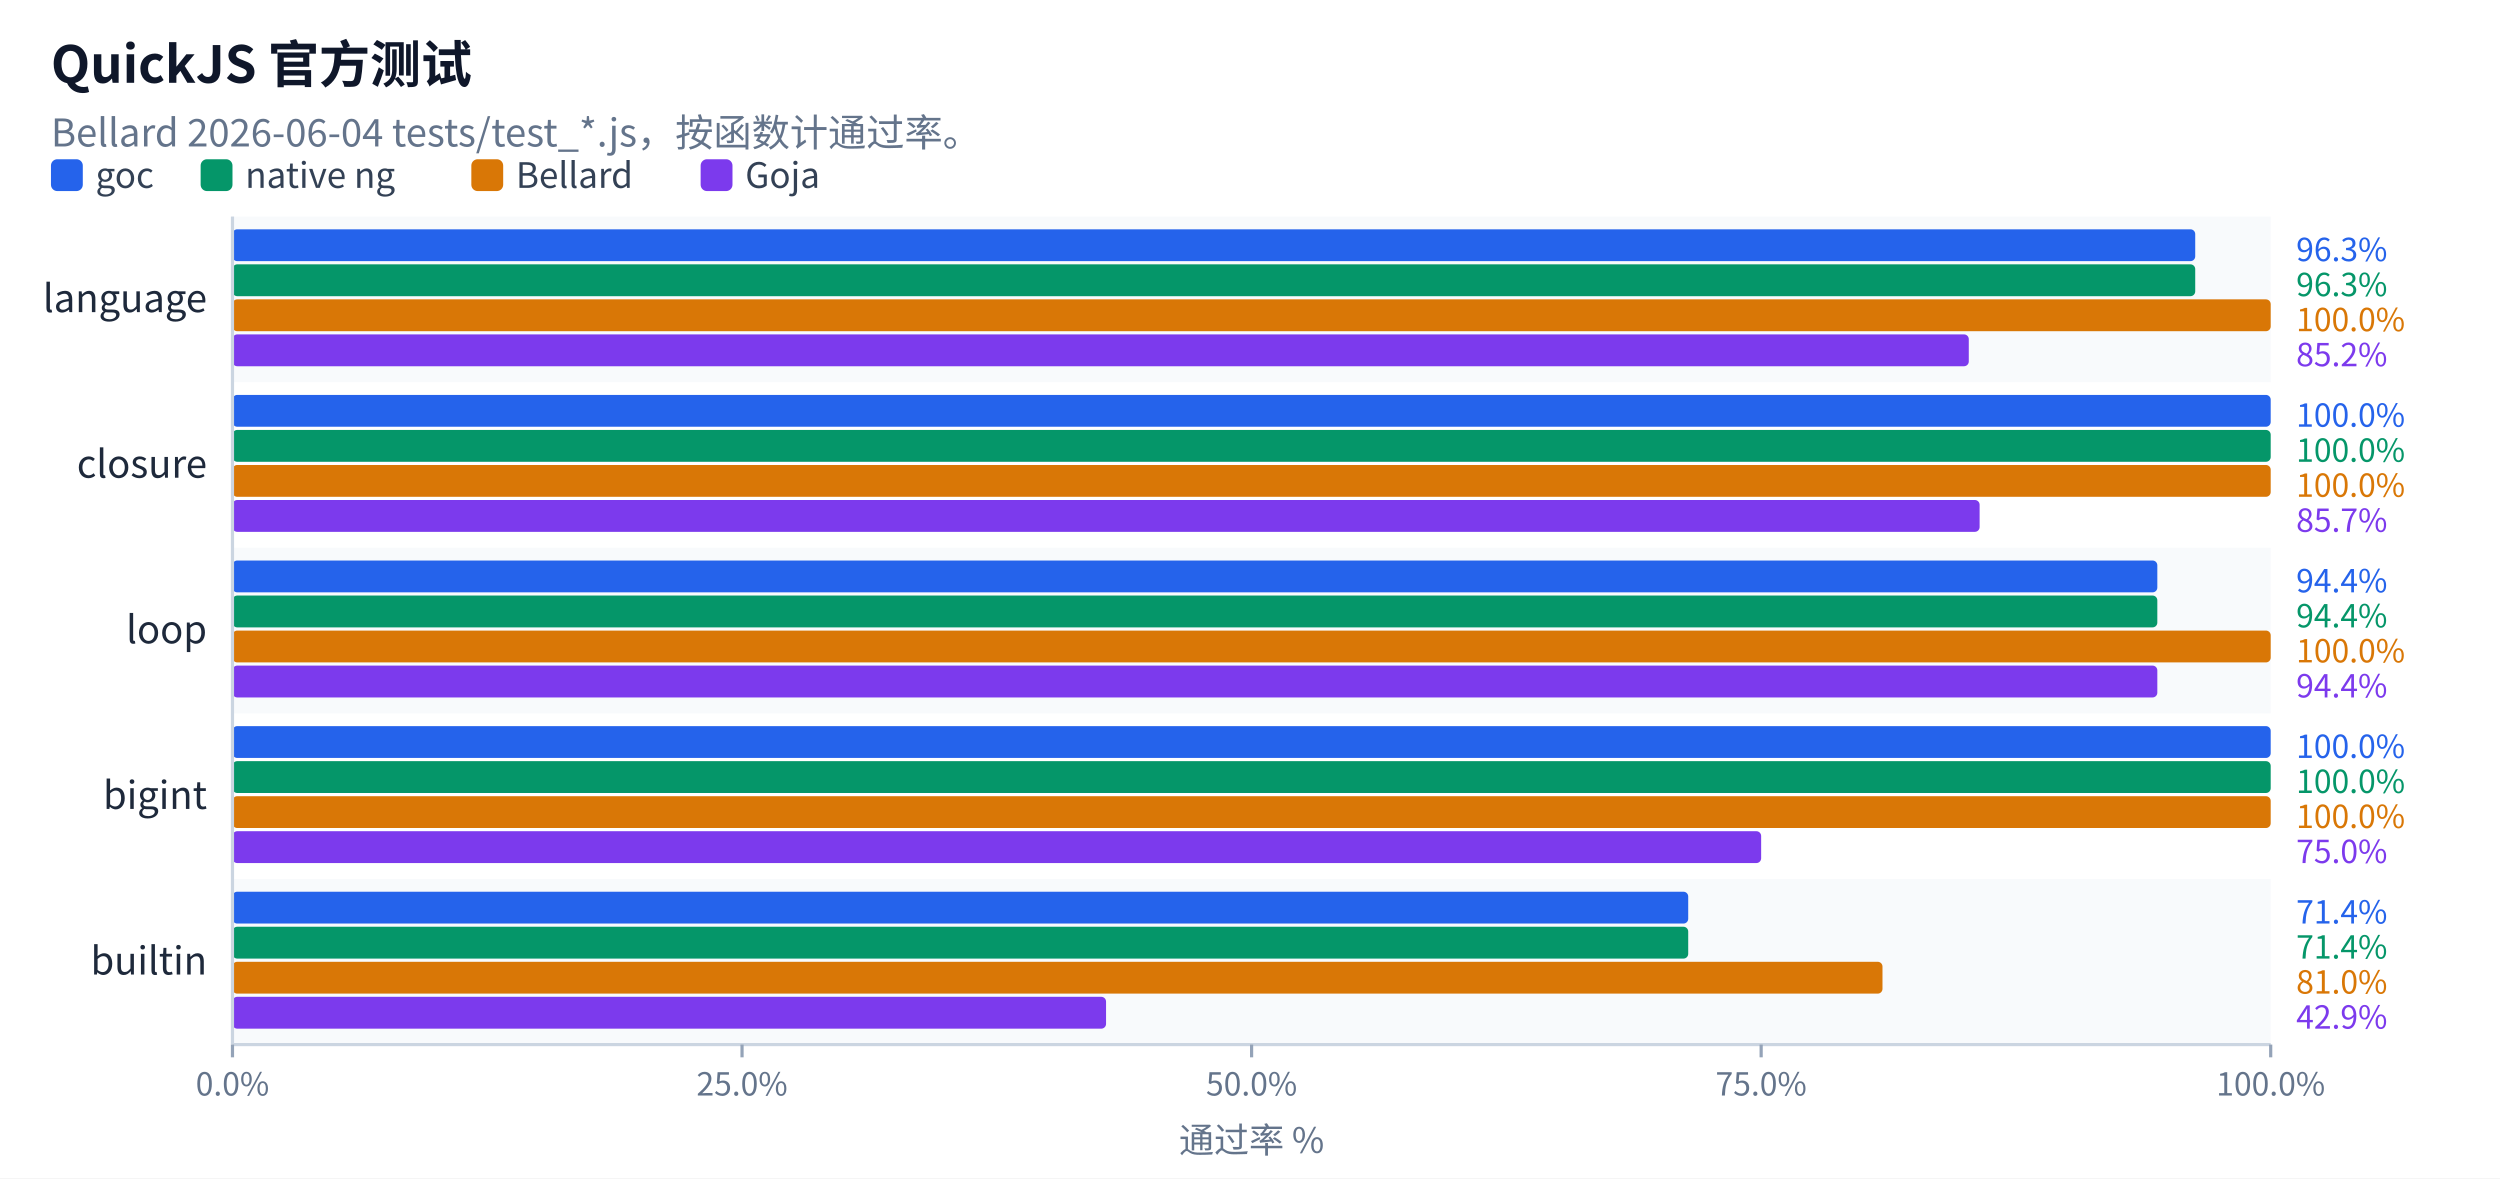
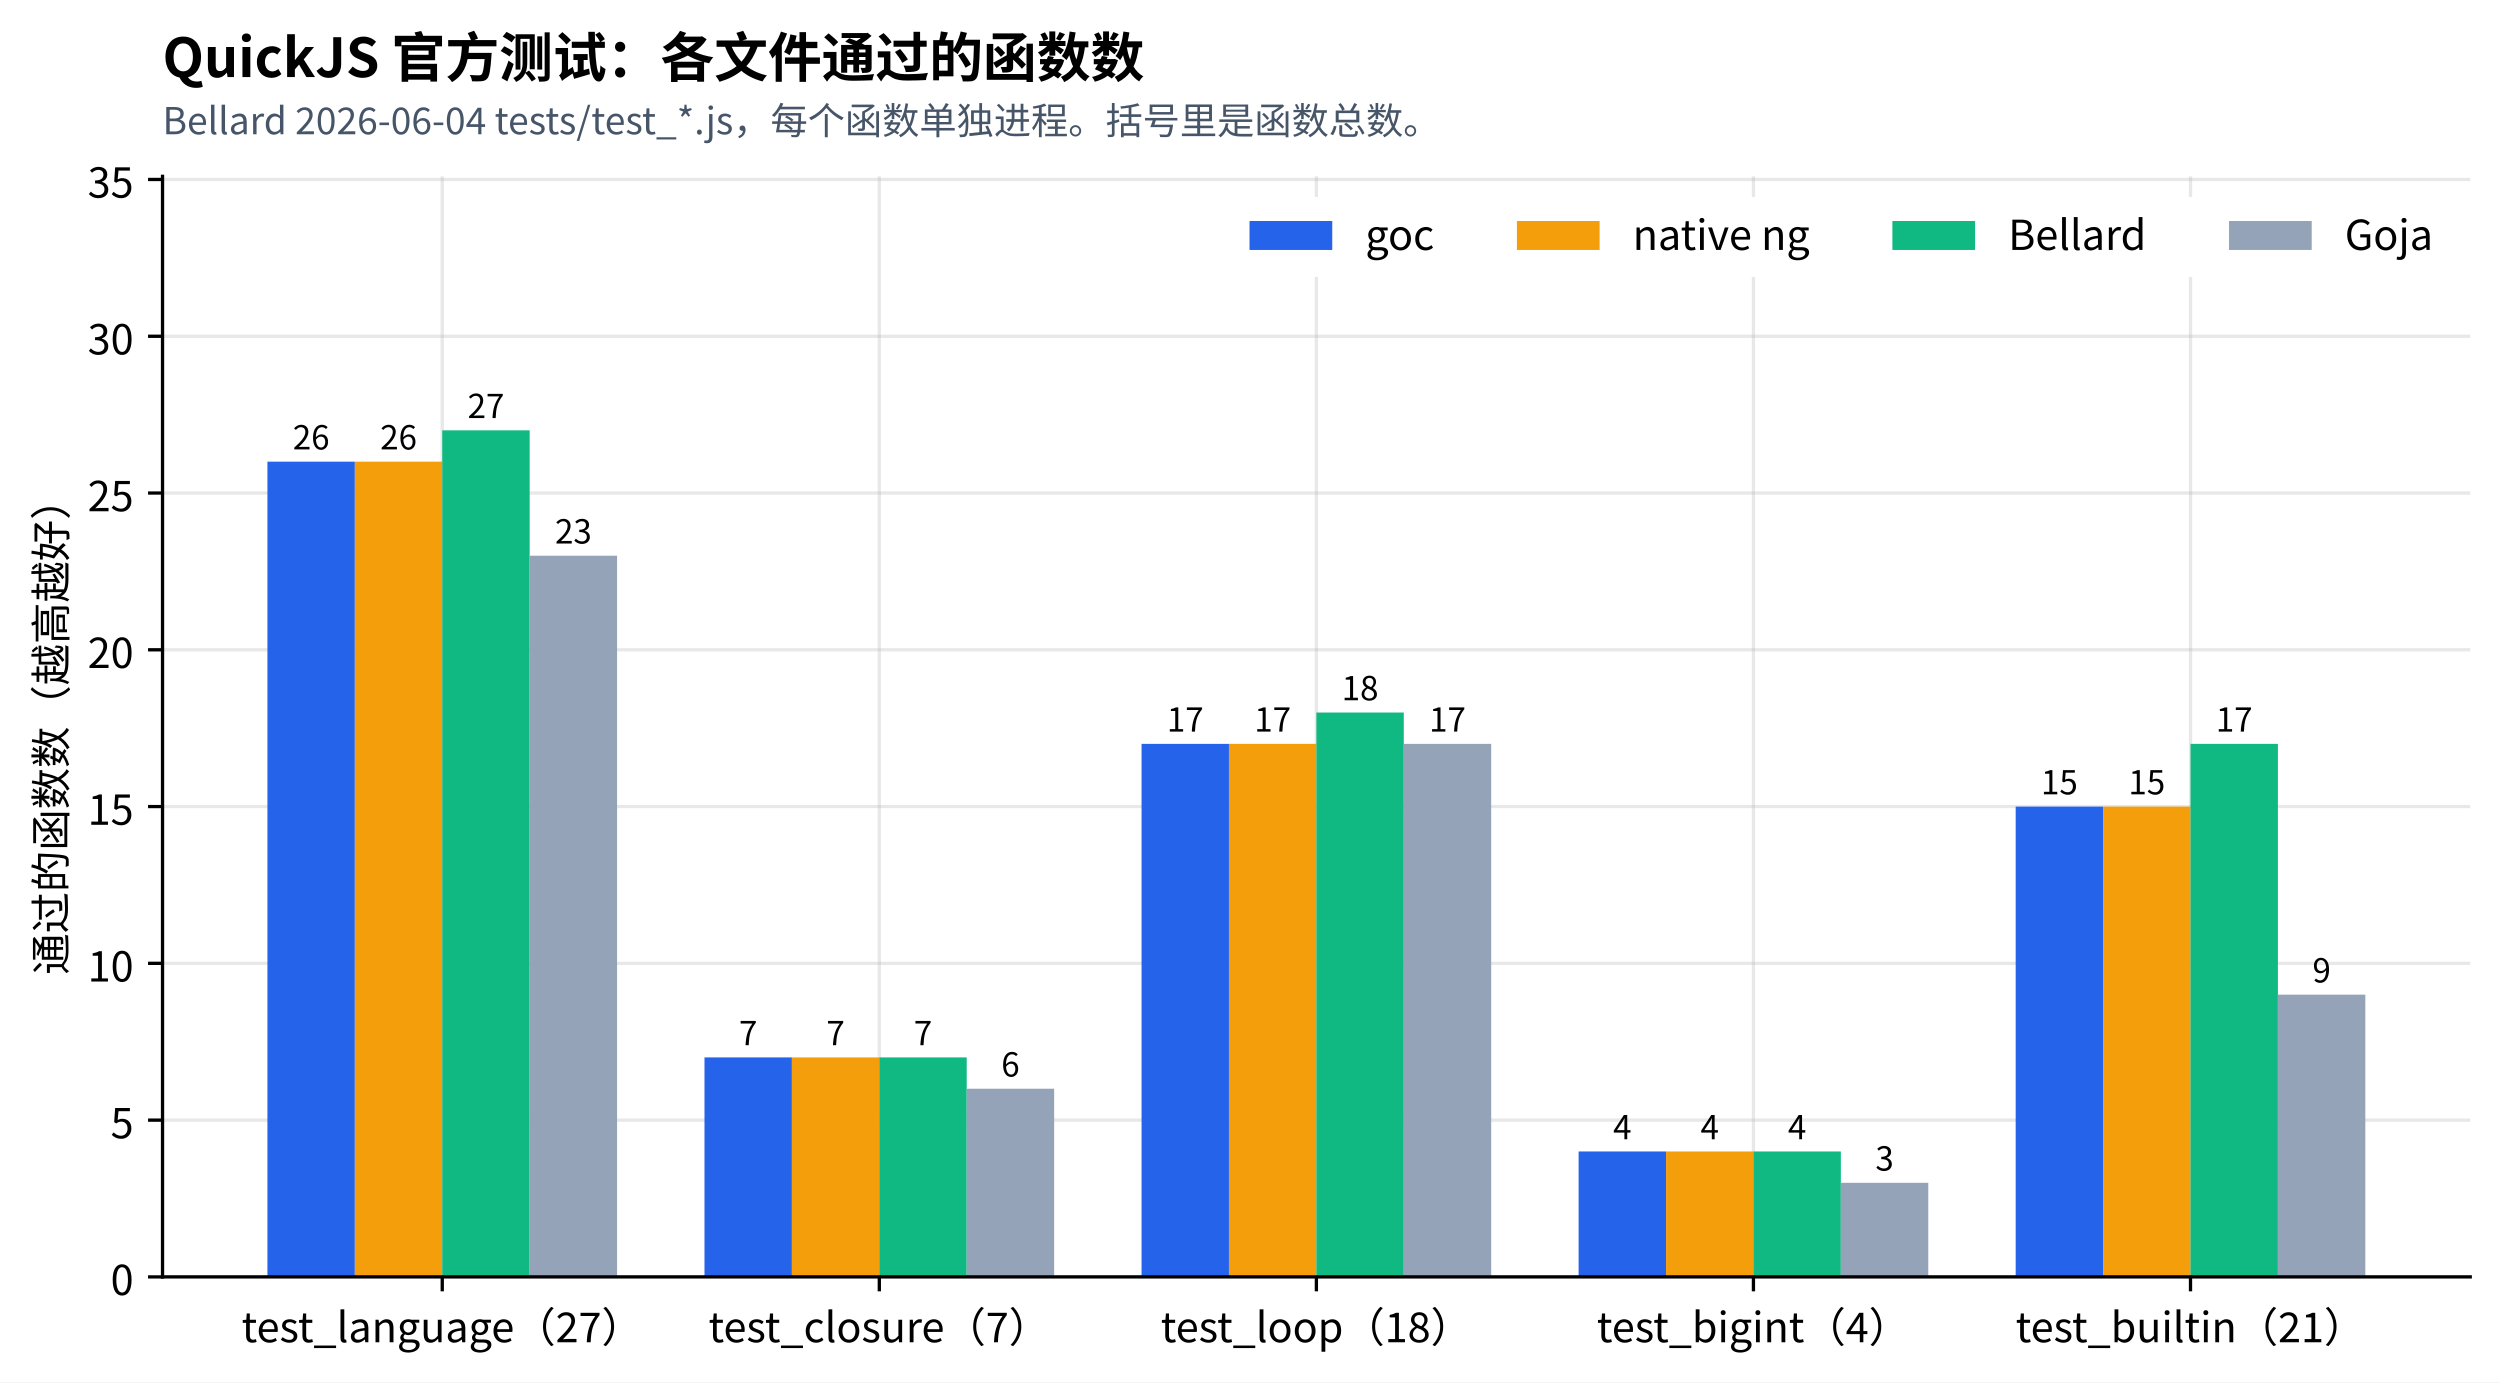
- <svg xmlns="http://www.w3.org/2000/svg" width="785" height="370" viewBox="0 0 785 370" font-family="Noto Sans CJK SC, Noto Sans CJK TC, sans-serif">
-   <rect width="100%" height="100%" fill="#ffffff" />
-   <text x="16" y="26" font-size="16" font-weight="650" fill="#0f172a">QuickJS 官方测试</text>
-   <text x="16" y="46" font-size="12" fill="#64748b">Bellard 2026-06-04 tests/test_*.js，按函数计通过率。</text>
-   <rect x="16" y="50" width="10" height="10" rx="2" fill="#2563eb" />
-   <text x="30" y="59" font-size="11" fill="#334155">goc</text>
-   <rect x="63" y="50" width="10" height="10" rx="2" fill="#059669" />
-   <text x="77" y="59" font-size="11" fill="#334155">native ng</text>
-   <rect x="148" y="50" width="10" height="10" rx="2" fill="#d97706" />
-   <text x="162" y="59" font-size="11" fill="#334155">Bellard</text>
-   <rect x="220" y="50" width="10" height="10" rx="2" fill="#7c3aed" />
-   <text x="234" y="59" font-size="11" fill="#334155">Goja</text>
-   <rect x="73" y="68" width="640" height="52" fill="#f8fafc" />
-   <text x="65" y="98.0" text-anchor="end" font-size="12" fill="#1e293b">language</text>
-   <rect x="73" y="72" width="616.3" height="10" rx="1.5" fill="#2563eb" />
-   <text x="721" y="82" font-size="10" fill="#2563eb">96.3%</text>
-   <rect x="73" y="83" width="616.3" height="10" rx="1.5" fill="#059669" />
-   <text x="721" y="93" font-size="10" fill="#059669">96.3%</text>
-   <rect x="73" y="94" width="640.0" height="10" rx="1.5" fill="#d97706" />
-   <text x="721" y="104" font-size="10" fill="#d97706">100.0%</text>
-   <rect x="73" y="105" width="545.2" height="10" rx="1.5" fill="#7c3aed" />
-   <text x="721" y="115" font-size="10" fill="#7c3aed">85.2%</text>
-   <text x="65" y="150.0" text-anchor="end" font-size="12" fill="#1e293b">closure</text>
-   <rect x="73" y="124" width="640.0" height="10" rx="1.5" fill="#2563eb" />
-   <text x="721" y="134" font-size="10" fill="#2563eb">100.0%</text>
-   <rect x="73" y="135" width="640.0" height="10" rx="1.5" fill="#059669" />
-   <text x="721" y="145" font-size="10" fill="#059669">100.0%</text>
-   <rect x="73" y="146" width="640.0" height="10" rx="1.5" fill="#d97706" />
-   <text x="721" y="156" font-size="10" fill="#d97706">100.0%</text>
-   <rect x="73" y="157" width="548.6" height="10" rx="1.5" fill="#7c3aed" />
-   <text x="721" y="167" font-size="10" fill="#7c3aed">85.7%</text>
-   <rect x="73" y="172" width="640" height="52" fill="#f8fafc" />
-   <text x="65" y="202.0" text-anchor="end" font-size="12" fill="#1e293b">loop</text>
-   <rect x="73" y="176" width="604.4" height="10" rx="1.5" fill="#2563eb" />
-   <text x="721" y="186" font-size="10" fill="#2563eb">94.4%</text>
-   <rect x="73" y="187" width="604.4" height="10" rx="1.5" fill="#059669" />
-   <text x="721" y="197" font-size="10" fill="#059669">94.4%</text>
-   <rect x="73" y="198" width="640.0" height="10" rx="1.5" fill="#d97706" />
-   <text x="721" y="208" font-size="10" fill="#d97706">100.0%</text>
-   <rect x="73" y="209" width="604.4" height="10" rx="1.5" fill="#7c3aed" />
-   <text x="721" y="219" font-size="10" fill="#7c3aed">94.4%</text>
-   <text x="65" y="254.0" text-anchor="end" font-size="12" fill="#1e293b">bigint</text>
-   <rect x="73" y="228" width="640.0" height="10" rx="1.5" fill="#2563eb" />
-   <text x="721" y="238" font-size="10" fill="#2563eb">100.0%</text>
-   <rect x="73" y="239" width="640.0" height="10" rx="1.5" fill="#059669" />
-   <text x="721" y="249" font-size="10" fill="#059669">100.0%</text>
-   <rect x="73" y="250" width="640.0" height="10" rx="1.5" fill="#d97706" />
-   <text x="721" y="260" font-size="10" fill="#d97706">100.0%</text>
-   <rect x="73" y="261" width="480.0" height="10" rx="1.5" fill="#7c3aed" />
-   <text x="721" y="271" font-size="10" fill="#7c3aed">75.0%</text>
-   <rect x="73" y="276" width="640" height="52" fill="#f8fafc" />
-   <text x="65" y="306.0" text-anchor="end" font-size="12" fill="#1e293b">builtin</text>
-   <rect x="73" y="280" width="457.1" height="10" rx="1.5" fill="#2563eb" />
-   <text x="721" y="290" font-size="10" fill="#2563eb">71.4%</text>
-   <rect x="73" y="291" width="457.1" height="10" rx="1.5" fill="#059669" />
-   <text x="721" y="301" font-size="10" fill="#059669">71.4%</text>
-   <rect x="73" y="302" width="518.1" height="10" rx="1.5" fill="#d97706" />
-   <text x="721" y="312" font-size="10" fill="#d97706">81.0%</text>
-   <rect x="73" y="313" width="274.3" height="10" rx="1.5" fill="#7c3aed" />
-   <text x="721" y="323" font-size="10" fill="#7c3aed">42.9%</text>
-   <line x1="73" y1="68" x2="73" y2="328" stroke="#cbd5e1" />
-   <line x1="73" y1="328" x2="713" y2="328" stroke="#cbd5e1" />
-   <line x1="73.0" y1="328" x2="73.0" y2="332" stroke="#94a3b8" />
-   <text x="73.0" y="344" text-anchor="middle" font-size="10" fill="#64748b">0.0%</text>
-   <line x1="233.0" y1="328" x2="233.0" y2="332" stroke="#94a3b8" />
-   <text x="233.0" y="344" text-anchor="middle" font-size="10" fill="#64748b">25.0%</text>
-   <line x1="393.0" y1="328" x2="393.0" y2="332" stroke="#94a3b8" />
-   <text x="393.0" y="344" text-anchor="middle" font-size="10" fill="#64748b">50.0%</text>
-   <line x1="553.0" y1="328" x2="553.0" y2="332" stroke="#94a3b8" />
-   <text x="553.0" y="344" text-anchor="middle" font-size="10" fill="#64748b">75.0%</text>
-   <line x1="713.0" y1="328" x2="713.0" y2="332" stroke="#94a3b8" />
-   <text x="713.0" y="344" text-anchor="middle" font-size="10" fill="#64748b">100.0%</text>
-   <text x="393.0" y="362" text-anchor="middle" font-size="11" fill="#64748b">通过率 %</text>
+ <svg xmlns="http://www.w3.org/2000/svg" xmlns:xlink="http://www.w3.org/1999/xlink" width="604.5pt" height="334.252pt" viewBox="0 0 604.5 334.252" version="1.1">
+   <defs>
+     <style type="text/css">*{stroke-linejoin: round; stroke-linecap: butt}</style>
+   </defs>
+   <g id="figure_1">
+     <g id="patch_1">
+       <path d="M 0 334.252  L 604.5 334.252  L 604.5 0  L 0 0  z " style="fill: #ffffff" />
+     </g>
+     <g id="axes_1">
+       <g id="patch_2">
+         <path d="M 39.3 308.752  L 597.3 308.752  L 597.3 42.64  L 39.3 42.64  z " style="fill: #ffffff" />
+       </g>
+       <g id="matplotlib.axis_1">
+         <g id="xtick_1">
+           <g id="line2d_1">
+             <path d="M 106.936 308.752  L 106.936 42.64  " clip-path="url(#pee479711d7)" style="fill: none; stroke: #b0b0b0; stroke-opacity: 0.3; stroke-width: 0.8; stroke-linecap: square" />
+           </g>
+           <g id="line2d_2">
+             <defs>
+               <path id="md97f8422a6" d="M 0 0  L 0 3.5  " style="stroke: #000000; stroke-width: 0.8" />
+             </defs>
+             <g>
+               <use xlink:href="#md97f8422a6" x="106.936" y="308.752" style="stroke: #000000; stroke-width: 0.8" />
+             </g>
+           </g>
+           <g id="text_1">
+             <text style="font-size: 10px; font-family: 'Noto Sans CJK SC', 'DejaVu Sans'; text-anchor: middle" x="106.936" y="324.552" transform="rotate(-0 106.9364 324.552)">test_language（27）</text>
+           </g>
+         </g>
+         <g id="xtick_2">
+           <g id="line2d_3">
+             <path d="M 212.618 308.752  L 212.618 42.64  " clip-path="url(#pee479711d7)" style="fill: none; stroke: #b0b0b0; stroke-opacity: 0.3; stroke-width: 0.8; stroke-linecap: square" />
+           </g>
+           <g id="line2d_4">
+             <g>
+               <use xlink:href="#md97f8422a6" x="212.618" y="308.752" style="stroke: #000000; stroke-width: 0.8" />
+             </g>
+           </g>
+           <g id="text_2">
+             <text style="font-size: 10px; font-family: 'Noto Sans CJK SC', 'DejaVu Sans'; text-anchor: middle" x="212.618" y="324.552" transform="rotate(-0 212.6182 324.552)">test_closure（7）</text>
+           </g>
+         </g>
+         <g id="xtick_3">
+           <g id="line2d_5">
+             <path d="M 318.3 308.752  L 318.3 42.64  " clip-path="url(#pee479711d7)" style="fill: none; stroke: #b0b0b0; stroke-opacity: 0.3; stroke-width: 0.8; stroke-linecap: square" />
+           </g>
+           <g id="line2d_6">
+             <g>
+               <use xlink:href="#md97f8422a6" x="318.3" y="308.752" style="stroke: #000000; stroke-width: 0.8" />
+             </g>
+           </g>
+           <g id="text_3">
+             <text style="font-size: 10px; font-family: 'Noto Sans CJK SC', 'DejaVu Sans'; text-anchor: middle" x="318.3" y="324.552" transform="rotate(-0 318.3 324.552)">test_loop（18）</text>
+           </g>
+         </g>
+         <g id="xtick_4">
+           <g id="line2d_7">
+             <path d="M 423.982 308.752  L 423.982 42.64  " clip-path="url(#pee479711d7)" style="fill: none; stroke: #b0b0b0; stroke-opacity: 0.3; stroke-width: 0.8; stroke-linecap: square" />
+           </g>
+           <g id="line2d_8">
+             <g>
+               <use xlink:href="#md97f8422a6" x="423.982" y="308.752" style="stroke: #000000; stroke-width: 0.8" />
+             </g>
+           </g>
+           <g id="text_4">
+             <text style="font-size: 10px; font-family: 'Noto Sans CJK SC', 'DejaVu Sans'; text-anchor: middle" x="423.982" y="324.552" transform="rotate(-0 423.9818 324.552)">test_bigint（4）</text>
+           </g>
+         </g>
+         <g id="xtick_5">
+           <g id="line2d_9">
+             <path d="M 529.664 308.752  L 529.664 42.64  " clip-path="url(#pee479711d7)" style="fill: none; stroke: #b0b0b0; stroke-opacity: 0.3; stroke-width: 0.8; stroke-linecap: square" />
+           </g>
+           <g id="line2d_10">
+             <g>
+               <use xlink:href="#md97f8422a6" x="529.664" y="308.752" style="stroke: #000000; stroke-width: 0.8" />
+             </g>
+           </g>
+           <g id="text_5">
+             <text style="font-size: 10px; font-family: 'Noto Sans CJK SC', 'DejaVu Sans'; text-anchor: middle" x="529.664" y="324.552" transform="rotate(-0 529.6636 324.552)">test_builtin（21）</text>
+           </g>
+         </g>
+       </g>
+       <g id="matplotlib.axis_2">
+         <g id="ytick_1">
+           <g id="line2d_11">
+             <path d="M 39.3 308.752  L 597.3 308.752  " clip-path="url(#pee479711d7)" style="fill: none; stroke: #b0b0b0; stroke-opacity: 0.3; stroke-width: 0.8; stroke-linecap: square" />
+           </g>
+           <g id="line2d_12">
+             <defs>
+               <path id="m7aed2f1952" d="M 0 0  L -3.5 0  " style="stroke: #000000; stroke-width: 0.8" />
+             </defs>
+             <g>
+               <use xlink:href="#m7aed2f1952" x="39.3" y="308.752" style="stroke: #000000; stroke-width: 0.8" />
+             </g>
+           </g>
+           <g id="text_6">
+             <text style="font-size: 10px; font-family: 'Noto Sans CJK SC', 'DejaVu Sans'; text-anchor: end" x="32.3" y="313.152" transform="rotate(-0 32.3 313.152)">0</text>
+           </g>
+         </g>
+         <g id="ytick_2">
+           <g id="line2d_13">
+             <path d="M 39.3 270.844  L 597.3 270.844  " clip-path="url(#pee479711d7)" style="fill: none; stroke: #b0b0b0; stroke-opacity: 0.3; stroke-width: 0.8; stroke-linecap: square" />
+           </g>
+           <g id="line2d_14">
+             <g>
+               <use xlink:href="#m7aed2f1952" x="39.3" y="270.844" style="stroke: #000000; stroke-width: 0.8" />
+             </g>
+           </g>
+           <g id="text_7">
+             <text style="font-size: 10px; font-family: 'Noto Sans CJK SC', 'DejaVu Sans'; text-anchor: end" x="32.3" y="275.244" transform="rotate(-0 32.3 275.2443)">5</text>
+           </g>
+         </g>
+         <g id="ytick_3">
+           <g id="line2d_15">
+             <path d="M 39.3 232.937  L 597.3 232.937  " clip-path="url(#pee479711d7)" style="fill: none; stroke: #b0b0b0; stroke-opacity: 0.3; stroke-width: 0.8; stroke-linecap: square" />
+           </g>
+           <g id="line2d_16">
+             <g>
+               <use xlink:href="#m7aed2f1952" x="39.3" y="232.937" style="stroke: #000000; stroke-width: 0.8" />
+             </g>
+           </g>
+           <g id="text_8">
+             <text style="font-size: 10px; font-family: 'Noto Sans CJK SC', 'DejaVu Sans'; text-anchor: end" x="32.3" y="237.337" transform="rotate(-0 32.3 237.3366)">10</text>
+           </g>
+         </g>
+         <g id="ytick_4">
+           <g id="line2d_17">
+             <path d="M 39.3 195.029  L 597.3 195.029  " clip-path="url(#pee479711d7)" style="fill: none; stroke: #b0b0b0; stroke-opacity: 0.3; stroke-width: 0.8; stroke-linecap: square" />
+           </g>
+           <g id="line2d_18">
+             <g>
+               <use xlink:href="#m7aed2f1952" x="39.3" y="195.029" style="stroke: #000000; stroke-width: 0.8" />
+             </g>
+           </g>
+           <g id="text_9">
+             <text style="font-size: 10px; font-family: 'Noto Sans CJK SC', 'DejaVu Sans'; text-anchor: end" x="32.3" y="199.429" transform="rotate(-0 32.3 199.4289)">15</text>
+           </g>
+         </g>
+         <g id="ytick_5">
+           <g id="line2d_19">
+             <path d="M 39.3 157.121  L 597.3 157.121  " clip-path="url(#pee479711d7)" style="fill: none; stroke: #b0b0b0; stroke-opacity: 0.3; stroke-width: 0.8; stroke-linecap: square" />
+           </g>
+           <g id="line2d_20">
+             <g>
+               <use xlink:href="#m7aed2f1952" x="39.3" y="157.121" style="stroke: #000000; stroke-width: 0.8" />
+             </g>
+           </g>
+           <g id="text_10">
+             <text style="font-size: 10px; font-family: 'Noto Sans CJK SC', 'DejaVu Sans'; text-anchor: end" x="32.3" y="161.521" transform="rotate(-0 32.3 161.5212)">20</text>
+           </g>
+         </g>
+         <g id="ytick_6">
+           <g id="line2d_21">
+             <path d="M 39.3 119.214  L 597.3 119.214  " clip-path="url(#pee479711d7)" style="fill: none; stroke: #b0b0b0; stroke-opacity: 0.3; stroke-width: 0.8; stroke-linecap: square" />
+           </g>
+           <g id="line2d_22">
+             <g>
+               <use xlink:href="#m7aed2f1952" x="39.3" y="119.214" style="stroke: #000000; stroke-width: 0.8" />
+             </g>
+           </g>
+           <g id="text_11">
+             <text style="font-size: 10px; font-family: 'Noto Sans CJK SC', 'DejaVu Sans'; text-anchor: end" x="32.3" y="123.614" transform="rotate(-0 32.3 123.6135)">25</text>
+           </g>
+         </g>
+         <g id="ytick_7">
+           <g id="line2d_23">
+             <path d="M 39.3 81.306  L 597.3 81.306  " clip-path="url(#pee479711d7)" style="fill: none; stroke: #b0b0b0; stroke-opacity: 0.3; stroke-width: 0.8; stroke-linecap: square" />
+           </g>
+           <g id="line2d_24">
+             <g>
+               <use xlink:href="#m7aed2f1952" x="39.3" y="81.306" style="stroke: #000000; stroke-width: 0.8" />
+             </g>
+           </g>
+           <g id="text_12">
+             <text style="font-size: 10px; font-family: 'Noto Sans CJK SC', 'DejaVu Sans'; text-anchor: end" x="32.3" y="85.706" transform="rotate(-0 32.3 85.70585)">30</text>
+           </g>
+         </g>
+         <g id="ytick_8">
+           <g id="line2d_25">
+             <path d="M 39.3 43.398  L 597.3 43.398  " clip-path="url(#pee479711d7)" style="fill: none; stroke: #b0b0b0; stroke-opacity: 0.3; stroke-width: 0.8; stroke-linecap: square" />
+           </g>
+           <g id="line2d_26">
+             <g>
+               <use xlink:href="#m7aed2f1952" x="39.3" y="43.398" style="stroke: #000000; stroke-width: 0.8" />
+             </g>
+           </g>
+           <g id="text_13">
+             <text style="font-size: 10px; font-family: 'Noto Sans CJK SC', 'DejaVu Sans'; text-anchor: end" x="32.3" y="47.798" transform="rotate(-0 32.3 47.79815)">35</text>
+           </g>
+         </g>
+         <g id="text_14">
+           <text style="font-size: 10px; font-family: 'Noto Sans CJK SC', 'DejaVu Sans'; text-anchor: middle" x="16" y="175.696" transform="rotate(-90 16 175.696)">通过的函数数（越高越好）</text>
+         </g>
+       </g>
+       <g id="patch_3">
+         <path d="M 64.664 308.752  L 85.8 308.752  L 85.8 111.632  L 64.664 111.632  z " clip-path="url(#pee479711d7)" style="fill: #2563eb" />
+       </g>
+       <g id="patch_4">
+         <path d="M 170.345 308.752  L 191.482 308.752  L 191.482 255.681  L 170.345 255.681  z " clip-path="url(#pee479711d7)" style="fill: #2563eb" />
+       </g>
+       <g id="patch_5">
+         <path d="M 276.027 308.752  L 297.164 308.752  L 297.164 179.866  L 276.027 179.866  z " clip-path="url(#pee479711d7)" style="fill: #2563eb" />
+       </g>
+       <g id="patch_6">
+         <path d="M 381.709 308.752  L 402.845 308.752  L 402.845 278.426  L 381.709 278.426  z " clip-path="url(#pee479711d7)" style="fill: #2563eb" />
+       </g>
+       <g id="patch_7">
+         <path d="M 487.391 308.752  L 508.527 308.752  L 508.527 195.029  L 487.391 195.029  z " clip-path="url(#pee479711d7)" style="fill: #2563eb" />
+       </g>
+       <g id="patch_8">
+         <path d="M 85.8 308.752  L 106.936 308.752  L 106.936 111.632  L 85.8 111.632  z " clip-path="url(#pee479711d7)" style="fill: #f59e0b" />
+       </g>
+       <g id="patch_9">
+         <path d="M 191.482 308.752  L 212.618 308.752  L 212.618 255.681  L 191.482 255.681  z " clip-path="url(#pee479711d7)" style="fill: #f59e0b" />
+       </g>
+       <g id="patch_10">
+         <path d="M 297.164 308.752  L 318.3 308.752  L 318.3 179.866  L 297.164 179.866  z " clip-path="url(#pee479711d7)" style="fill: #f59e0b" />
+       </g>
+       <g id="patch_11">
+         <path d="M 402.845 308.752  L 423.982 308.752  L 423.982 278.426  L 402.845 278.426  z " clip-path="url(#pee479711d7)" style="fill: #f59e0b" />
+       </g>
+       <g id="patch_12">
+         <path d="M 508.527 308.752  L 529.664 308.752  L 529.664 195.029  L 508.527 195.029  z " clip-path="url(#pee479711d7)" style="fill: #f59e0b" />
+       </g>
+       <g id="patch_13">
+         <path d="M 106.936 308.752  L 128.073 308.752  L 128.073 104.05  L 106.936 104.05  z " clip-path="url(#pee479711d7)" style="fill: #10b981" />
+       </g>
+       <g id="patch_14">
+         <path d="M 212.618 308.752  L 233.755 308.752  L 233.755 255.681  L 212.618 255.681  z " clip-path="url(#pee479711d7)" style="fill: #10b981" />
+       </g>
+       <g id="patch_15">
+         <path d="M 318.3 308.752  L 339.436 308.752  L 339.436 172.284  L 318.3 172.284  z " clip-path="url(#pee479711d7)" style="fill: #10b981" />
+       </g>
+       <g id="patch_16">
+         <path d="M 423.982 308.752  L 445.118 308.752  L 445.118 278.426  L 423.982 278.426  z " clip-path="url(#pee479711d7)" style="fill: #10b981" />
+       </g>
+       <g id="patch_17">
+         <path d="M 529.664 308.752  L 550.8 308.752  L 550.8 179.866  L 529.664 179.866  z " clip-path="url(#pee479711d7)" style="fill: #10b981" />
+       </g>
+       <g id="patch_18">
+         <path d="M 128.073 308.752  L 149.209 308.752  L 149.209 134.377  L 128.073 134.377  z " clip-path="url(#pee479711d7)" style="fill: #94a3b8" />
+       </g>
+       <g id="patch_19">
+         <path d="M 233.755 308.752  L 254.891 308.752  L 254.891 263.263  L 233.755 263.263  z " clip-path="url(#pee479711d7)" style="fill: #94a3b8" />
+       </g>
+       <g id="patch_20">
+         <path d="M 339.436 308.752  L 360.573 308.752  L 360.573 179.866  L 339.436 179.866  z " clip-path="url(#pee479711d7)" style="fill: #94a3b8" />
+       </g>
+       <g id="patch_21">
+         <path d="M 445.118 308.752  L 466.255 308.752  L 466.255 286.007  L 445.118 286.007  z " clip-path="url(#pee479711d7)" style="fill: #94a3b8" />
+       </g>
+       <g id="patch_22">
+         <path d="M 550.8 308.752  L 571.936 308.752  L 571.936 240.518  L 550.8 240.518  z " clip-path="url(#pee479711d7)" style="fill: #94a3b8" />
+       </g>
+       <g id="patch_23">
+         <path d="M 39.3 308.752  L 39.3 42.64  " style="fill: none; stroke: #000000; stroke-width: 0.8; stroke-linejoin: miter; stroke-linecap: square" />
+       </g>
+       <g id="patch_24">
+         <path d="M 39.3 308.752  L 597.3 308.752  " style="fill: none; stroke: #000000; stroke-width: 0.8; stroke-linejoin: miter; stroke-linecap: square" />
+       </g>
+       <g id="text_15">
+         <text style="font-size: 8px; font-family: 'Noto Sans CJK SC', 'DejaVu Sans'; text-anchor: middle" x="75.232" y="108.672" transform="rotate(-0 75.23182 108.672)">26</text>
+       </g>
+       <g id="text_16">
+         <text style="font-size: 8px; font-family: 'Noto Sans CJK SC', 'DejaVu Sans'; text-anchor: middle" x="180.914" y="252.721" transform="rotate(-0 180.9136 252.7212)">7</text>
+       </g>
+       <g id="text_17">
+         <text style="font-size: 8px; font-family: 'Noto Sans CJK SC', 'DejaVu Sans'; text-anchor: middle" x="286.595" y="176.906" transform="rotate(-0 286.5955 176.9058)">17</text>
+       </g>
+       <g id="text_18">
+         <text style="font-size: 8px; font-family: 'Noto Sans CJK SC', 'DejaVu Sans'; text-anchor: middle" x="392.277" y="275.466" transform="rotate(-0 392.2773 275.4658)">4</text>
+       </g>
+       <g id="text_19">
+         <text style="font-size: 8px; font-family: 'Noto Sans CJK SC', 'DejaVu Sans'; text-anchor: middle" x="497.959" y="192.069" transform="rotate(-0 497.9591 192.0689)">15</text>
+       </g>
+       <g id="text_20">
+         <text style="font-size: 8px; font-family: 'Noto Sans CJK SC', 'DejaVu Sans'; text-anchor: middle" x="96.368" y="108.672" transform="rotate(-0 96.36818 108.672)">26</text>
+       </g>
+       <g id="text_21">
+         <text style="font-size: 8px; font-family: 'Noto Sans CJK SC', 'DejaVu Sans'; text-anchor: middle" x="202.05" y="252.721" transform="rotate(-0 202.05 252.7212)">7</text>
+       </g>
+       <g id="text_22">
+         <text style="font-size: 8px; font-family: 'Noto Sans CJK SC', 'DejaVu Sans'; text-anchor: middle" x="307.732" y="176.906" transform="rotate(-0 307.7318 176.9058)">17</text>
+       </g>
+       <g id="text_23">
+         <text style="font-size: 8px; font-family: 'Noto Sans CJK SC', 'DejaVu Sans'; text-anchor: middle" x="413.414" y="275.466" transform="rotate(-0 413.4136 275.4658)">4</text>
+       </g>
+       <g id="text_24">
+         <text style="font-size: 8px; font-family: 'Noto Sans CJK SC', 'DejaVu Sans'; text-anchor: middle" x="519.095" y="192.069" transform="rotate(-0 519.0955 192.0689)">15</text>
+       </g>
+       <g id="text_25">
+         <text style="font-size: 8px; font-family: 'Noto Sans CJK SC', 'DejaVu Sans'; text-anchor: middle" x="117.505" y="101.09" transform="rotate(-0 117.5045 101.0905)">27</text>
+       </g>
+       <g id="text_26">
+         <text style="font-size: 8px; font-family: 'Noto Sans CJK SC', 'DejaVu Sans'; text-anchor: middle" x="223.186" y="252.721" transform="rotate(-0 223.1864 252.7212)">7</text>
+       </g>
+       <g id="text_27">
+         <text style="font-size: 8px; font-family: 'Noto Sans CJK SC', 'DejaVu Sans'; text-anchor: middle" x="328.868" y="169.324" transform="rotate(-0 328.8682 169.3243)">18</text>
+       </g>
+       <g id="text_28">
+         <text style="font-size: 8px; font-family: 'Noto Sans CJK SC', 'DejaVu Sans'; text-anchor: middle" x="434.55" y="275.466" transform="rotate(-0 434.55 275.4658)">4</text>
+       </g>
+       <g id="text_29">
+         <text style="font-size: 8px; font-family: 'Noto Sans CJK SC', 'DejaVu Sans'; text-anchor: middle" x="540.232" y="176.906" transform="rotate(-0 540.2318 176.9058)">17</text>
+       </g>
+       <g id="text_30">
+         <text style="font-size: 8px; font-family: 'Noto Sans CJK SC', 'DejaVu Sans'; text-anchor: middle" x="138.641" y="131.417" transform="rotate(-0 138.6409 131.4166)">23</text>
+       </g>
+       <g id="text_31">
+         <text style="font-size: 8px; font-family: 'Noto Sans CJK SC', 'DejaVu Sans'; text-anchor: middle" x="244.323" y="260.303" transform="rotate(-0 244.3227 260.3028)">6</text>
+       </g>
+       <g id="text_32">
+         <text style="font-size: 8px; font-family: 'Noto Sans CJK SC', 'DejaVu Sans'; text-anchor: middle" x="350.005" y="176.906" transform="rotate(-0 350.0045 176.9058)">17</text>
+       </g>
+       <g id="text_33">
+         <text style="font-size: 8px; font-family: 'Noto Sans CJK SC', 'DejaVu Sans'; text-anchor: middle" x="455.686" y="283.047" transform="rotate(-0 455.6864 283.0474)">3</text>
+       </g>
+       <g id="text_34">
+         <text style="font-size: 8px; font-family: 'Noto Sans CJK SC', 'DejaVu Sans'; text-anchor: middle" x="561.368" y="237.558" transform="rotate(-0 561.3682 237.5582)">9</text>
+       </g>
+       <g id="text_35">
+         <text style="font-size: 9px; font-family: 'Noto Sans CJK SC', 'DejaVu Sans'; text-anchor: start; fill: #475569" x="39.3" y="32.462" transform="rotate(-0 39.3 32.46172)">Bellard 2026-06-04 tests/test_*.js，每个函数单独进程。括号里是函数总数。</text>
+       </g>
+       <g id="text_36">
+         <text style="font-weight: 700; font-size: 13px; font-family: 'Noto Sans CJK SC', 'DejaVu Sans'; text-anchor: start" x="39.3" y="18.64" transform="rotate(-0 39.3 18.64)">QuickJS 官方测试：各文件通过的函数数</text>
+       </g>
+       <g id="legend_1">
+         <g id="patch_25">
+           <path d="M 300.137 66.94  L 590.3 66.94  Q 592.3 66.94 592.3 64.94  L 592.3 49.64  Q 592.3 47.64 590.3 47.64  L 300.137 47.64  Q 298.137 47.64 298.137 49.64  L 298.137 64.94  Q 298.137 66.94 300.137 66.94  z " style="fill: #ffffff" />
+         </g>
+         <g id="patch_26">
+           <path d="M 302.137 60.44  L 322.137 60.44  L 322.137 53.44  L 302.137 53.44  z " style="fill: #2563eb" />
+         </g>
+         <g id="text_37">
+           <text style="font-size: 10px; font-family: 'Noto Sans CJK SC', 'DejaVu Sans'; text-anchor: start" x="330.137" y="60.44" transform="rotate(-0 330.1375 60.44)">goc</text>
+         </g>
+         <g id="patch_27">
+           <path d="M 366.788 60.44  L 386.788 60.44  L 386.788 53.44  L 366.788 53.44  z " style="fill: #f59e0b" />
+         </g>
+         <g id="text_38">
+           <text style="font-size: 10px; font-family: 'Noto Sans CJK SC', 'DejaVu Sans'; text-anchor: start" x="394.788" y="60.44" transform="rotate(-0 394.7875 60.44)">native ng</text>
+         </g>
+         <g id="patch_28">
+           <path d="M 457.578 60.44  L 477.578 60.44  L 477.578 53.44  L 457.578 53.44  z " style="fill: #10b981" />
+         </g>
+         <g id="text_39">
+           <text style="font-size: 10px; font-family: 'Noto Sans CJK SC', 'DejaVu Sans'; text-anchor: start" x="485.578" y="60.44" transform="rotate(-0 485.5781 60.44)">Bellard</text>
+         </g>
+         <g id="patch_29">
+           <path d="M 538.97 60.44  L 558.97 60.44  L 558.97 53.44  L 538.97 53.44  z " style="fill: #94a3b8" />
+         </g>
+         <g id="text_40">
+           <text style="font-size: 10px; font-family: 'Noto Sans CJK SC', 'DejaVu Sans'; text-anchor: start" x="566.97" y="60.44" transform="rotate(-0 566.9703 60.44)">Goja</text>
+         </g>
+       </g>
+     </g>
+   </g>
+   <defs>
+     <clipPath id="pee479711d7">
+       <rect x="39.3" y="42.64" width="558" height="266.112" />
+     </clipPath>
+   </defs>
</svg>
